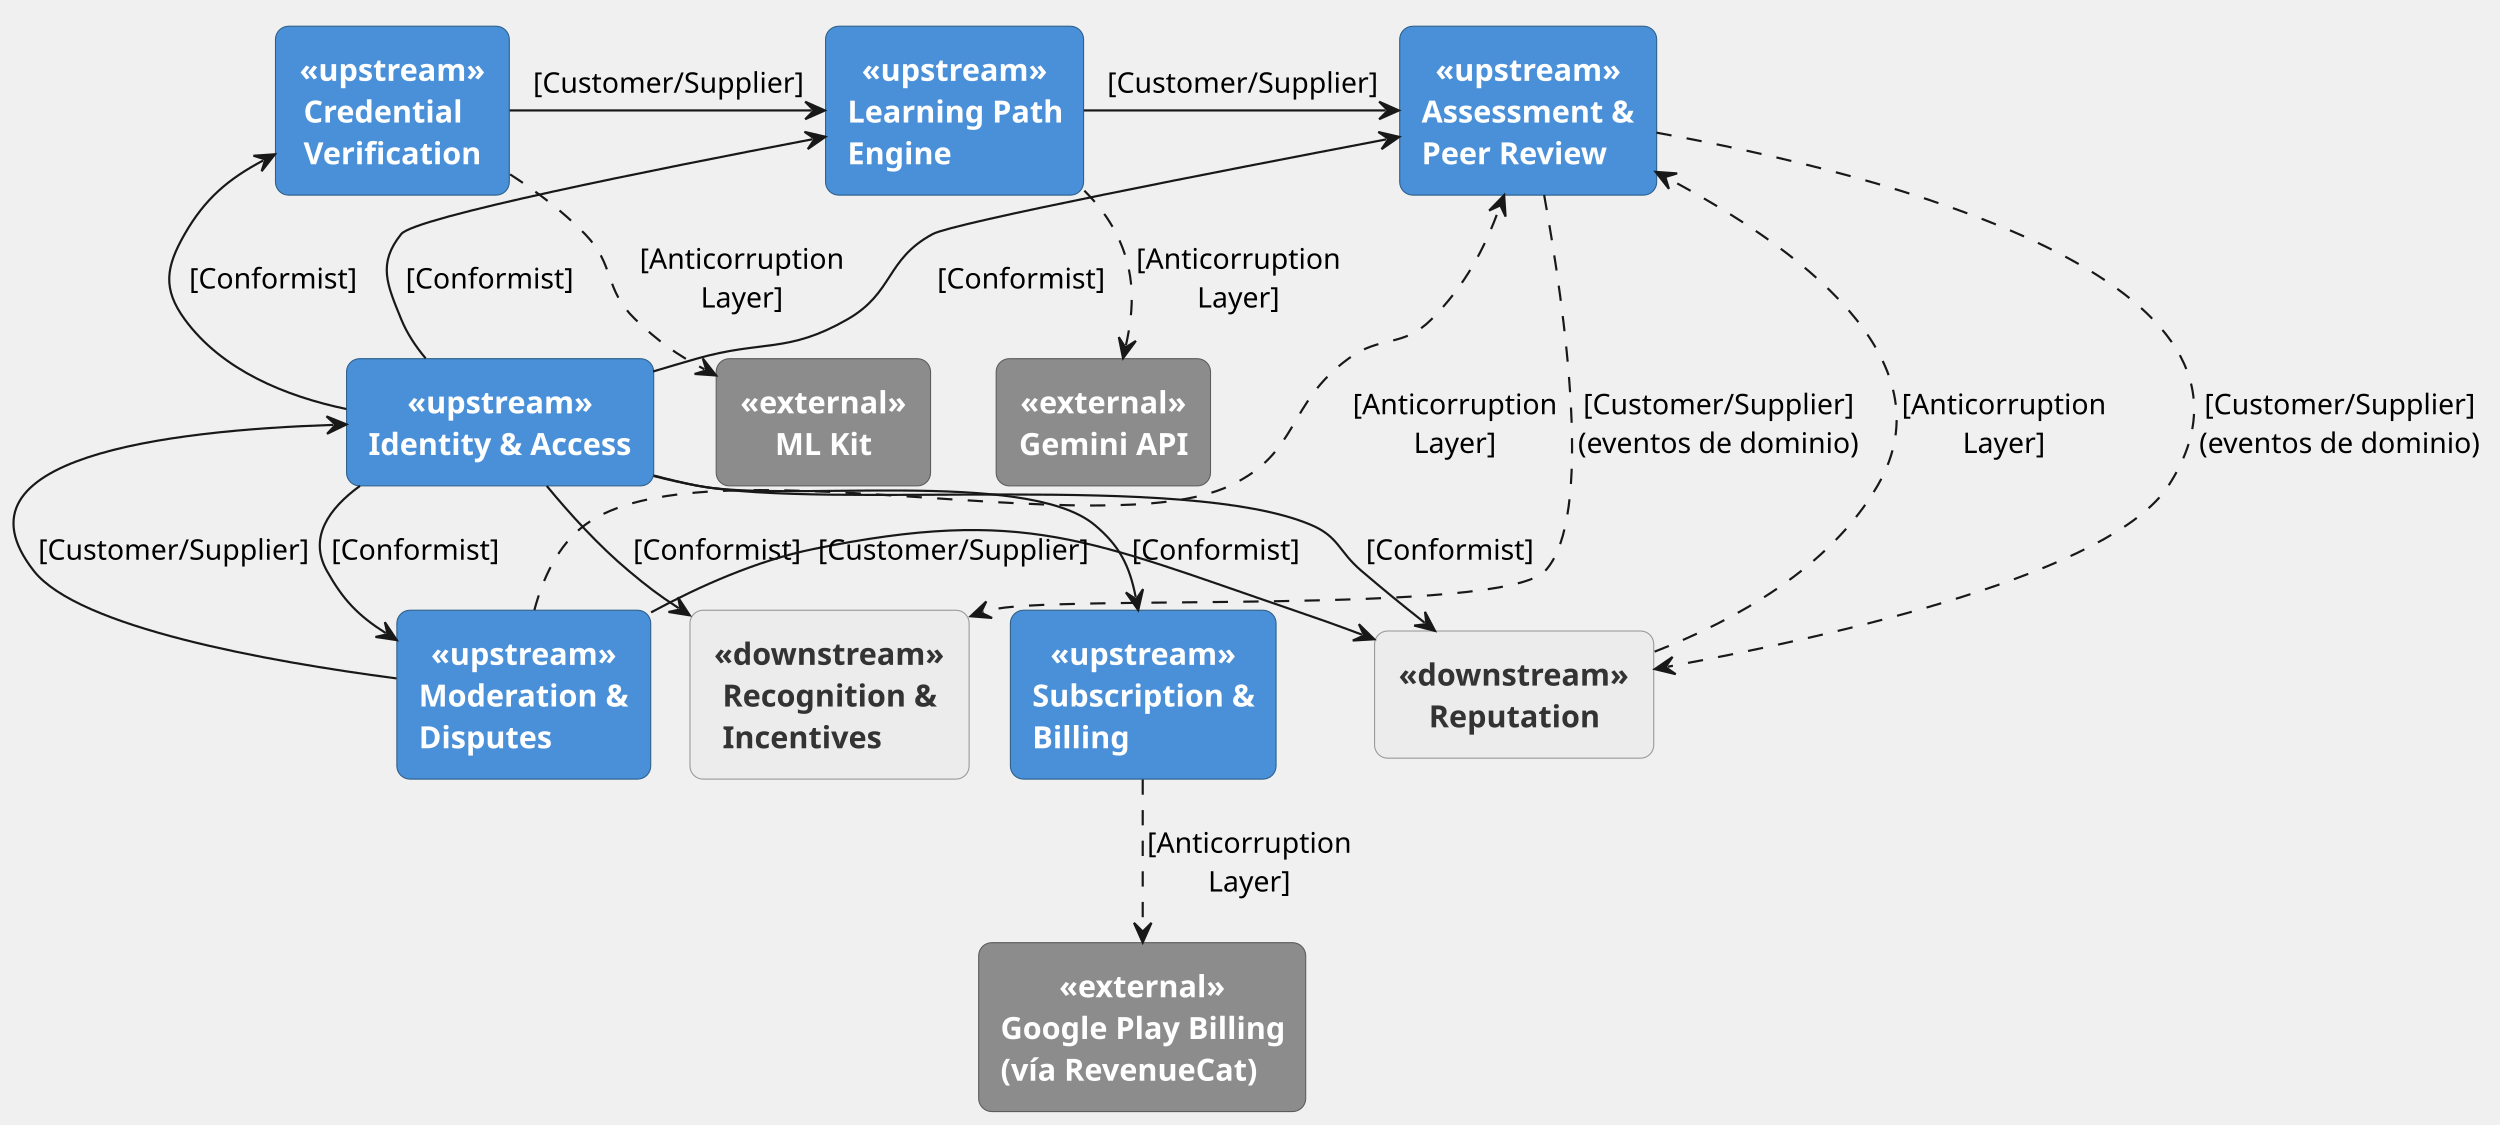
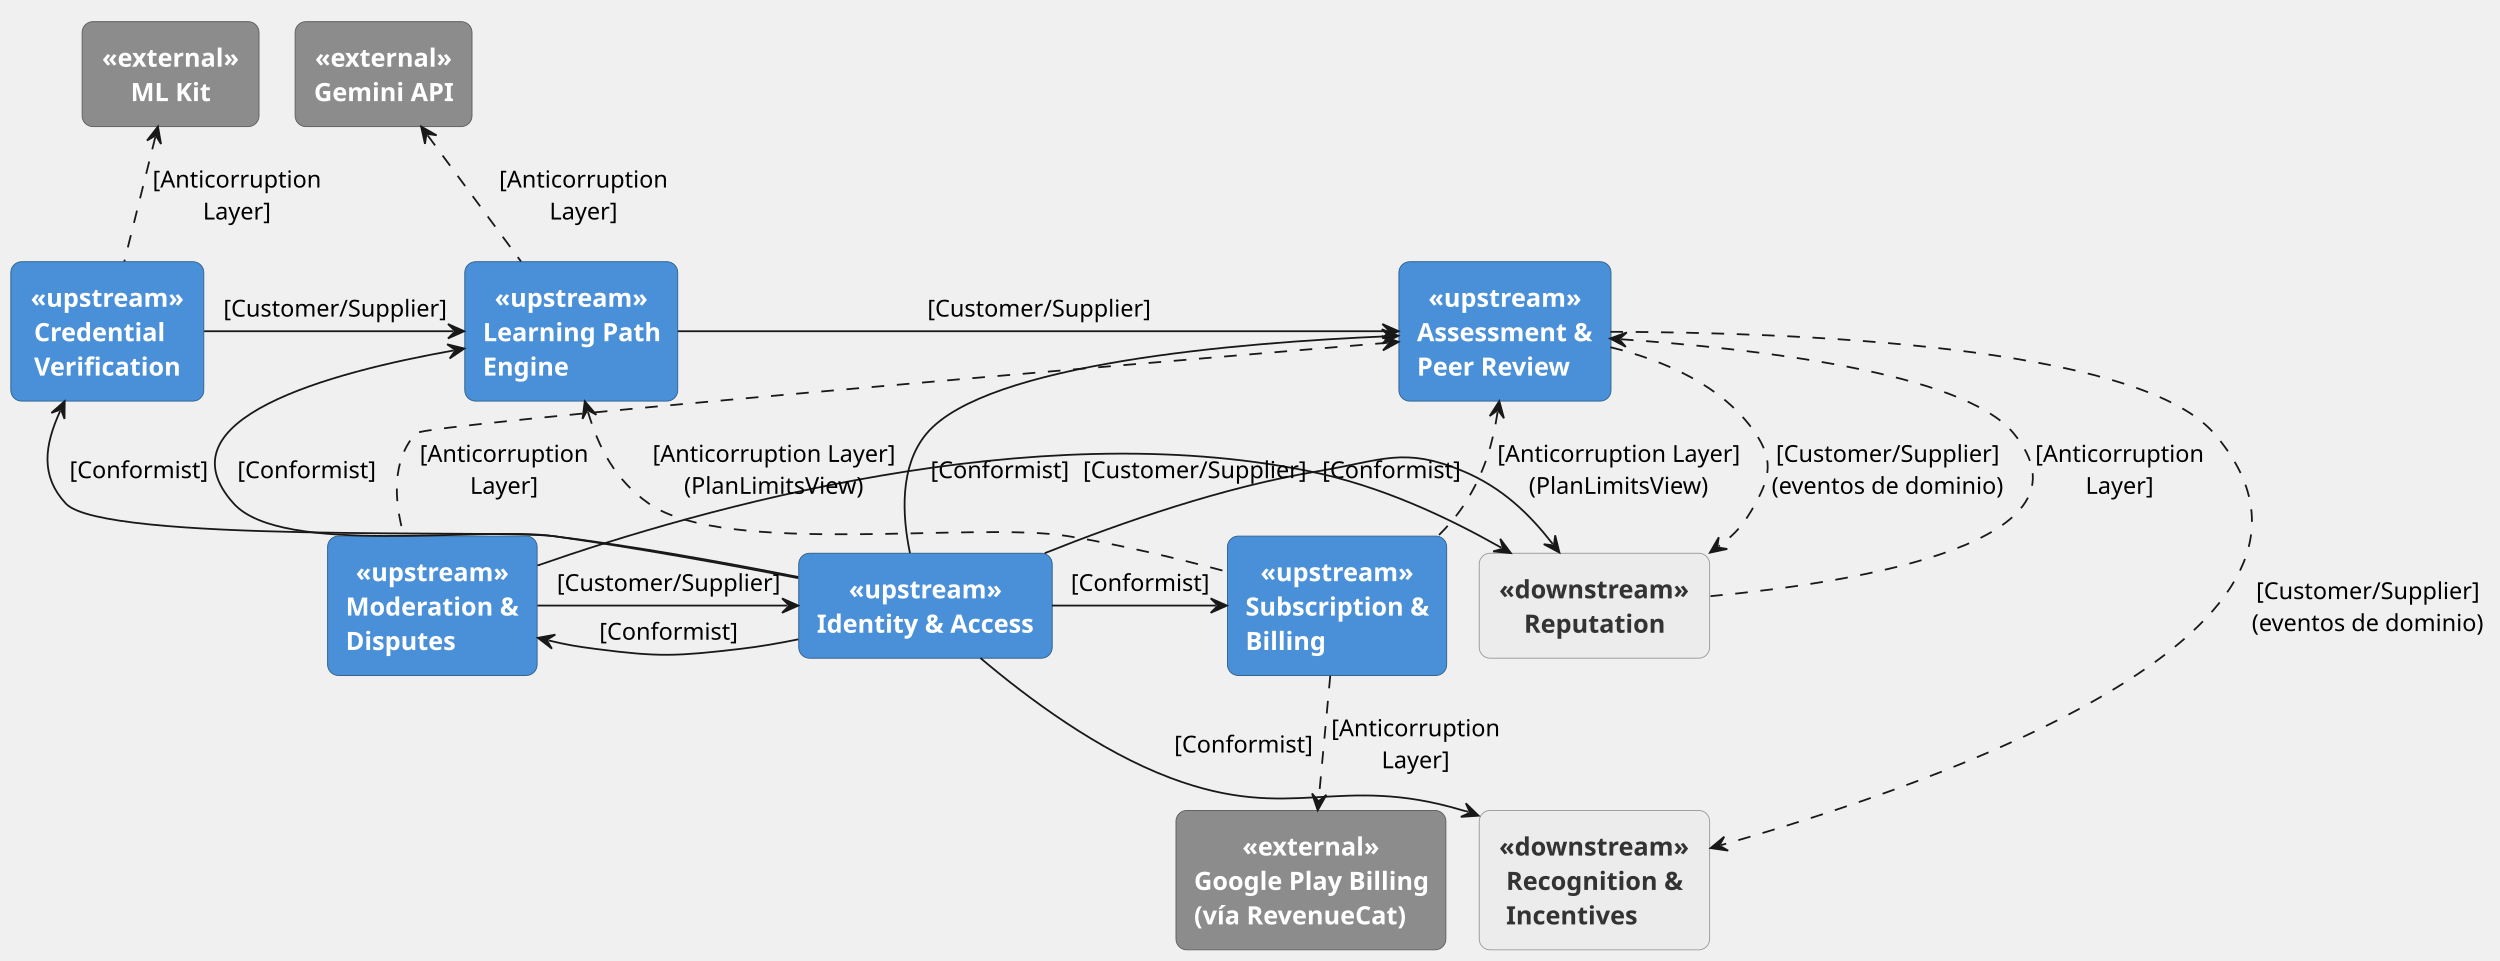
- <svg xmlns="http://www.w3.org/2000/svg" contentStyleType="text/css" data-diagram-type="DESCRIPTION" height="514px" preserveAspectRatio="none" style="width:1143px;height:514px;" version="1.1" viewBox="0 0 1143 514" width="1143px" zoomAndPan="magnify">
+ <svg xmlns="http://www.w3.org/2000/svg" contentStyleType="text/css" data-diagram-type="DESCRIPTION" height="532px" preserveAspectRatio="none" style="width:1385px;height:532px;" version="1.1" viewBox="0 0 1385 532" width="1385px" zoomAndPan="magnify">
  <defs />
  <g>
-     <g class="entity" data-entity="CV" data-source-line="29" data-uid="ent0002" id="entity_CV">
-       <rect fill="#4A90D9" height="77.204" rx="6" ry="6" style="stroke:#2C5F8A;stroke-width:0.5;" width="106.896" x="125.952" y="12" />
-       <text fill="#FFFFFF" font-family="sans-serif" font-size="14" font-weight="bold" lengthAdjust="spacing" textLength="84.896" x="136.952" y="36.966">«upstream»</text>
-       <text fill="#FFFFFF" font-family="sans-serif" font-size="14" font-weight="bold" lengthAdjust="spacing" textLength="72.73" x="138.786" y="56.034">Credential</text>
-       <text fill="#FFFFFF" font-family="sans-serif" font-size="14" font-weight="bold" lengthAdjust="spacing" textLength="81.228" x="138.786" y="75.102">Verification</text>
+     <g class="entity" data-entity="MLK" data-source-line="32" data-uid="ent0002" id="entity_MLK">
+       <rect fill="#8C8C8C" height="58.136" rx="6" ry="6" style="stroke:#5C5C5C;stroke-width:0.5;" width="97.992" x="45.5" y="12" />
+       <text fill="#FFFFFF" font-family="sans-serif" font-size="14" font-weight="bold" lengthAdjust="spacing" textLength="75.992" x="56.5" y="36.966">«external»</text>
+       <text fill="#FFFFFF" font-family="sans-serif" font-size="14" font-weight="bold" lengthAdjust="spacing" textLength="44.226" x="72.383" y="56.034">ML Kit</text>
    </g>
-     <g class="entity" data-entity="LPE" data-source-line="30" data-uid="ent0003" id="entity_LPE">
-       <rect fill="#4A90D9" height="77.204" rx="6" ry="6" style="stroke:#2C5F8A;stroke-width:0.5;" width="117.958" x="377.452" y="12" />
-       <text fill="#FFFFFF" font-family="sans-serif" font-size="14" font-weight="bold" lengthAdjust="spacing" textLength="84.896" x="393.983" y="36.966">«upstream»</text>
-       <text fill="#FFFFFF" font-family="sans-serif" font-size="14" font-weight="bold" lengthAdjust="spacing" textLength="97.958" x="387.452" y="56.034">Learning Path</text>
-       <text fill="#FFFFFF" font-family="sans-serif" font-size="14" font-weight="bold" lengthAdjust="spacing" textLength="47.432" x="387.452" y="75.102">Engine</text>
+     <g class="entity" data-entity="GEM" data-source-line="33" data-uid="ent0003" id="entity_GEM">
+       <rect fill="#8C8C8C" height="58.136" rx="6" ry="6" style="stroke:#5C5C5C;stroke-width:0.5;" width="97.992" x="163.5" y="12" />
+       <text fill="#FFFFFF" font-family="sans-serif" font-size="14" font-weight="bold" lengthAdjust="spacing" textLength="75.992" x="174.5" y="36.966">«external»</text>
+       <text fill="#FFFFFF" font-family="sans-serif" font-size="14" font-weight="bold" lengthAdjust="spacing" textLength="77.084" x="173.954" y="56.034">Gemini API</text>
    </g>
-     <g class="entity" data-entity="APR" data-source-line="31" data-uid="ent0004" id="entity_APR">
-       <rect fill="#4A90D9" height="77.204" rx="6" ry="6" style="stroke:#2C5F8A;stroke-width:0.5;" width="117.482" x="639.952" y="12" />
-       <text fill="#FFFFFF" font-family="sans-serif" font-size="14" font-weight="bold" lengthAdjust="spacing" textLength="84.896" x="656.245" y="36.966">«upstream»</text>
-       <text fill="#FFFFFF" font-family="sans-serif" font-size="14" font-weight="bold" lengthAdjust="spacing" textLength="97.482" x="649.952" y="56.034">Assessment &amp;</text>
-       <text fill="#FFFFFF" font-family="sans-serif" font-size="14" font-weight="bold" lengthAdjust="spacing" textLength="85.372" x="649.952" y="75.102">Peer Review</text>
+     <g class="entity" data-entity="CV" data-source-line="36" data-uid="ent0004" id="entity_CV">
+       <rect fill="#4A90D9" height="77.204" rx="6" ry="6" style="stroke:#2C5F8A;stroke-width:0.5;" width="106.896" x="6" y="145" />
+       <text fill="#FFFFFF" font-family="sans-serif" font-size="14" font-weight="bold" lengthAdjust="spacing" textLength="84.896" x="17" y="169.966">«upstream»</text>
+       <text fill="#FFFFFF" font-family="sans-serif" font-size="14" font-weight="bold" lengthAdjust="spacing" textLength="72.73" x="18.834" y="189.034">Credential</text>
+       <text fill="#FFFFFF" font-family="sans-serif" font-size="14" font-weight="bold" lengthAdjust="spacing" textLength="81.228" x="18.834" y="208.102">Verification</text>
    </g>
-     <g class="entity" data-entity="MLK" data-source-line="32" data-uid="ent0005" id="entity_MLK">
-       <rect fill="#8C8C8C" height="58.136" rx="6" ry="6" style="stroke:#5C5C5C;stroke-width:0.5;" width="97.992" x="327.452" y="164" />
-       <text fill="#FFFFFF" font-family="sans-serif" font-size="14" font-weight="bold" lengthAdjust="spacing" textLength="75.992" x="338.452" y="188.966">«external»</text>
-       <text fill="#FFFFFF" font-family="sans-serif" font-size="14" font-weight="bold" lengthAdjust="spacing" textLength="44.226" x="354.335" y="208.034">ML Kit</text>
+     <g class="entity" data-entity="LPE" data-source-line="37" data-uid="ent0005" id="entity_LPE">
+       <rect fill="#4A90D9" height="77.204" rx="6" ry="6" style="stroke:#2C5F8A;stroke-width:0.5;" width="117.958" x="257.5" y="145" />
+       <text fill="#FFFFFF" font-family="sans-serif" font-size="14" font-weight="bold" lengthAdjust="spacing" textLength="84.896" x="274.031" y="169.966">«upstream»</text>
+       <text fill="#FFFFFF" font-family="sans-serif" font-size="14" font-weight="bold" lengthAdjust="spacing" textLength="97.958" x="267.5" y="189.034">Learning Path</text>
+       <text fill="#FFFFFF" font-family="sans-serif" font-size="14" font-weight="bold" lengthAdjust="spacing" textLength="47.432" x="267.5" y="208.102">Engine</text>
    </g>
-     <g class="entity" data-entity="GEM" data-source-line="33" data-uid="ent0006" id="entity_GEM">
-       <rect fill="#8C8C8C" height="58.136" rx="6" ry="6" style="stroke:#5C5C5C;stroke-width:0.5;" width="97.992" x="455.452" y="164" />
-       <text fill="#FFFFFF" font-family="sans-serif" font-size="14" font-weight="bold" lengthAdjust="spacing" textLength="75.992" x="466.452" y="188.966">«external»</text>
-       <text fill="#FFFFFF" font-family="sans-serif" font-size="14" font-weight="bold" lengthAdjust="spacing" textLength="77.084" x="465.906" y="208.034">Gemini API</text>
+     <g class="entity" data-entity="APR" data-source-line="38" data-uid="ent0006" id="entity_APR">
+       <rect fill="#4A90D9" height="77.204" rx="6" ry="6" style="stroke:#2C5F8A;stroke-width:0.5;" width="117.482" x="775" y="145" />
+       <text fill="#FFFFFF" font-family="sans-serif" font-size="14" font-weight="bold" lengthAdjust="spacing" textLength="84.896" x="791.293" y="169.966">«upstream»</text>
+       <text fill="#FFFFFF" font-family="sans-serif" font-size="14" font-weight="bold" lengthAdjust="spacing" textLength="97.482" x="785" y="189.034">Assessment &amp;</text>
+       <text fill="#FFFFFF" font-family="sans-serif" font-size="14" font-weight="bold" lengthAdjust="spacing" textLength="85.372" x="785" y="208.102">Peer Review</text>
    </g>
-     <g class="entity" data-entity="IAM" data-source-line="36" data-uid="ent0007" id="entity_IAM">
-       <rect fill="#4A90D9" height="58.136" rx="6" ry="6" style="stroke:#2C5F8A;stroke-width:0.5;" width="140.413" x="158.452" y="164" />
-       <text fill="#FFFFFF" font-family="sans-serif" font-size="14" font-weight="bold" lengthAdjust="spacing" textLength="84.896" x="186.211" y="188.966">«upstream»</text>
-       <text fill="#FFFFFF" font-family="sans-serif" font-size="14" font-weight="bold" lengthAdjust="spacing" textLength="120.413" x="168.452" y="208.034">Identity &amp; Access</text>
+     <g class="entity" data-entity="REP" data-source-line="39" data-uid="ent0007" id="entity_REP">
+       <rect fill="#ECECEC" height="58.136" rx="6" ry="6" style="stroke:#999999;stroke-width:0.5;" width="127.63" x="819.5" y="306.5" />
+       <text fill="#333333" font-family="sans-serif" font-size="14" font-weight="bold" lengthAdjust="spacing" textLength="105.63" x="830.5" y="331.466">«downstream»</text>
+       <text fill="#333333" font-family="sans-serif" font-size="14" font-weight="bold" lengthAdjust="spacing" textLength="78.064" x="844.283" y="350.534">Reputation</text>
    </g>
-     <g class="entity" data-entity="REP" data-source-line="37" data-uid="ent0008" id="entity_REP">
-       <rect fill="#ECECEC" height="58.136" rx="6" ry="6" style="stroke:#999999;stroke-width:0.5;" width="127.63" x="628.452" y="288.5" />
-       <text fill="#333333" font-family="sans-serif" font-size="14" font-weight="bold" lengthAdjust="spacing" textLength="105.63" x="639.452" y="313.466">«downstream»</text>
-       <text fill="#333333" font-family="sans-serif" font-size="14" font-weight="bold" lengthAdjust="spacing" textLength="78.064" x="653.235" y="332.534">Reputation</text>
+     <g class="entity" data-entity="MOD" data-source-line="42" data-uid="ent0008" id="entity_MOD">
+       <rect fill="#4A90D9" height="77.204" rx="6" ry="6" style="stroke:#2C5F8A;stroke-width:0.5;" width="116.054" x="181.5" y="297" />
+       <text fill="#FFFFFF" font-family="sans-serif" font-size="14" font-weight="bold" lengthAdjust="spacing" textLength="84.896" x="197.079" y="321.966">«upstream»</text>
+       <text fill="#FFFFFF" font-family="sans-serif" font-size="14" font-weight="bold" lengthAdjust="spacing" textLength="96.054" x="191.5" y="341.034">Moderation &amp;</text>
+       <text fill="#FFFFFF" font-family="sans-serif" font-size="14" font-weight="bold" lengthAdjust="spacing" textLength="60.872" x="191.5" y="360.102">Disputes</text>
    </g>
-     <g class="entity" data-entity="MOD" data-source-line="40" data-uid="ent0009" id="entity_MOD">
-       <rect fill="#4A90D9" height="77.204" rx="6" ry="6" style="stroke:#2C5F8A;stroke-width:0.5;" width="116.054" x="181.452" y="279" />
-       <text fill="#FFFFFF" font-family="sans-serif" font-size="14" font-weight="bold" lengthAdjust="spacing" textLength="84.896" x="197.031" y="303.966">«upstream»</text>
-       <text fill="#FFFFFF" font-family="sans-serif" font-size="14" font-weight="bold" lengthAdjust="spacing" textLength="96.054" x="191.452" y="323.034">Moderation &amp;</text>
-       <text fill="#FFFFFF" font-family="sans-serif" font-size="14" font-weight="bold" lengthAdjust="spacing" textLength="60.872" x="191.452" y="342.102">Disputes</text>
+     <g class="entity" data-entity="IAM" data-source-line="43" data-uid="ent0009" id="entity_IAM">
+       <rect fill="#4A90D9" height="58.136" rx="6" ry="6" style="stroke:#2C5F8A;stroke-width:0.5;" width="140.413" x="442.5" y="306.5" />
+       <text fill="#FFFFFF" font-family="sans-serif" font-size="14" font-weight="bold" lengthAdjust="spacing" textLength="84.896" x="470.259" y="331.466">«upstream»</text>
+       <text fill="#FFFFFF" font-family="sans-serif" font-size="14" font-weight="bold" lengthAdjust="spacing" textLength="120.413" x="452.5" y="350.534">Identity &amp; Access</text>
    </g>
-     <g class="entity" data-entity="REC" data-source-line="41" data-uid="ent0010" id="entity_REC">
-       <rect fill="#ECECEC" height="77.204" rx="6" ry="6" style="stroke:#999999;stroke-width:0.5;" width="127.63" x="315.452" y="279" />
-       <text fill="#333333" font-family="sans-serif" font-size="14" font-weight="bold" lengthAdjust="spacing" textLength="105.63" x="326.452" y="303.966">«downstream»</text>
-       <text fill="#333333" font-family="sans-serif" font-size="14" font-weight="bold" lengthAdjust="spacing" textLength="97.902" x="330.316" y="323.034">Recognition &amp;</text>
-       <text fill="#333333" font-family="sans-serif" font-size="14" font-weight="bold" lengthAdjust="spacing" textLength="72.87" x="330.316" y="342.102">Incentives</text>
+     <g class="entity" data-entity="SUB" data-source-line="44" data-uid="ent0010" id="entity_SUB">
+       <rect fill="#4A90D9" height="77.204" rx="6" ry="6" style="stroke:#2C5F8A;stroke-width:0.5;" width="121.458" x="680" y="297" />
+       <text fill="#FFFFFF" font-family="sans-serif" font-size="14" font-weight="bold" lengthAdjust="spacing" textLength="84.896" x="698.281" y="321.966">«upstream»</text>
+       <text fill="#FFFFFF" font-family="sans-serif" font-size="14" font-weight="bold" lengthAdjust="spacing" textLength="101.458" x="690" y="341.034">Subscription &amp;</text>
+       <text fill="#FFFFFF" font-family="sans-serif" font-size="14" font-weight="bold" lengthAdjust="spacing" textLength="43.974" x="690" y="360.102">Billing</text>
    </g>
-     <g class="entity" data-entity="SUB" data-source-line="42" data-uid="ent0011" id="entity_SUB">
-       <rect fill="#4A90D9" height="77.204" rx="6" ry="6" style="stroke:#2C5F8A;stroke-width:0.5;" width="121.458" x="461.952" y="279" />
-       <text fill="#FFFFFF" font-family="sans-serif" font-size="14" font-weight="bold" lengthAdjust="spacing" textLength="84.896" x="480.233" y="303.966">«upstream»</text>
-       <text fill="#FFFFFF" font-family="sans-serif" font-size="14" font-weight="bold" lengthAdjust="spacing" textLength="101.458" x="471.952" y="323.034">Subscription &amp;</text>
-       <text fill="#FFFFFF" font-family="sans-serif" font-size="14" font-weight="bold" lengthAdjust="spacing" textLength="43.974" x="471.952" y="342.102">Billing</text>
+     <g class="entity" data-entity="REC" data-source-line="45" data-uid="ent0011" id="entity_REC">
+       <rect fill="#ECECEC" height="77.204" rx="6" ry="6" style="stroke:#999999;stroke-width:0.5;" width="127.63" x="819.5" y="449" />
+       <text fill="#333333" font-family="sans-serif" font-size="14" font-weight="bold" lengthAdjust="spacing" textLength="105.63" x="830.5" y="473.966">«downstream»</text>
+       <text fill="#333333" font-family="sans-serif" font-size="14" font-weight="bold" lengthAdjust="spacing" textLength="97.902" x="834.364" y="493.034">Recognition &amp;</text>
+       <text fill="#333333" font-family="sans-serif" font-size="14" font-weight="bold" lengthAdjust="spacing" textLength="72.87" x="834.364" y="512.102">Incentives</text>
    </g>
-     <g class="entity" data-entity="GPB" data-source-line="43" data-uid="ent0012" id="entity_GPB">
-       <rect fill="#8C8C8C" height="77.204" rx="6" ry="6" style="stroke:#5C5C5C;stroke-width:0.5;" width="149.513" x="447.452" y="431" />
-       <text fill="#FFFFFF" font-family="sans-serif" font-size="14" font-weight="bold" lengthAdjust="spacing" textLength="75.992" x="484.213" y="455.966">«external»</text>
-       <text fill="#FFFFFF" font-family="sans-serif" font-size="14" font-weight="bold" lengthAdjust="spacing" textLength="129.513" x="457.452" y="475.034">Google Play Billing</text>
-       <text fill="#FFFFFF" font-family="sans-serif" font-size="14" font-weight="bold" lengthAdjust="spacing" textLength="117.6" x="457.452" y="494.102">(vía RevenueCat)</text>
+     <g class="entity" data-entity="GPB" data-source-line="46" data-uid="ent0012" id="entity_GPB">
+       <rect fill="#8C8C8C" height="77.204" rx="6" ry="6" style="stroke:#5C5C5C;stroke-width:0.5;" width="149.513" x="651.5" y="449" />
+       <text fill="#FFFFFF" font-family="sans-serif" font-size="14" font-weight="bold" lengthAdjust="spacing" textLength="75.992" x="688.261" y="473.966">«external»</text>
+       <text fill="#FFFFFF" font-family="sans-serif" font-size="14" font-weight="bold" lengthAdjust="spacing" textLength="129.513" x="661.5" y="493.034">Google Play Billing</text>
+       <text fill="#FFFFFF" font-family="sans-serif" font-size="14" font-weight="bold" lengthAdjust="spacing" textLength="117.6" x="661.5" y="512.102">(vía RevenueCat)</text>
    </g>
-     <g class="link" data-entity-1="CV" data-entity-2="LPE" data-uid="lnk24" id="link_CV_LPE">
-       <polygon fill="#181818" points="377.124,50.5,368.124,46.5,372.124,50.5,368.124,54.5,377.124,50.5" style="stroke:#181818;stroke-width:1;" />
-       <path d="M233.014,50.5 C275.087,50.5 327.635,50.5 371.124,50.5" fill="none" style="stroke:#181818;stroke-width:1;" />
-       <text fill="#000000" font-family="sans-serif" font-size="13" lengthAdjust="spacing" textLength="123.851" x="243.702" y="42.397">[Customer/Supplier]</text>
+     <g class="link" data-entity-1="CV" data-entity-2="LPE" data-uid="lnk18" id="link_CV_LPE">
+       <polygon fill="#181818" points="257.172,183.5,248.172,179.5,252.172,183.5,248.172,187.5,257.172,183.5" style="stroke:#181818;stroke-width:1;" />
+       <path d="M113.063,183.5 C155.136,183.5 207.683,183.5 251.172,183.5" fill="none" style="stroke:#181818;stroke-width:1;" />
+       <text fill="#000000" font-family="sans-serif" font-size="13" lengthAdjust="spacing" textLength="123.851" x="123.75" y="175.397">[Customer/Supplier]</text>
    </g>
-     <g class="link" data-entity-1="LPE" data-entity-2="APR" data-uid="lnk25" id="link_LPE_APR">
-       <polygon fill="#181818" points="639.542,50.5,630.542,46.5,634.542,50.5,630.542,54.5,639.542,50.5" style="stroke:#181818;stroke-width:1;" />
-       <path d="M495.576,50.5 C538.59,50.5 590.578,50.5 633.542,50.5" fill="none" style="stroke:#181818;stroke-width:1;" />
-       <text fill="#000000" font-family="sans-serif" font-size="13" lengthAdjust="spacing" textLength="123.851" x="506.202" y="42.397">[Customer/Supplier]</text>
+     <g class="link" data-entity-1="LPE" data-entity-2="APR" data-uid="lnk19" id="link_LPE_APR">
+       <polygon fill="#181818" points="774.818,183.5,765.818,179.5,769.818,183.5,765.818,187.5,774.818,183.5" style="stroke:#181818;stroke-width:1;" />
+       <path d="M375.555,183.5 C475.174,183.5 669.451,183.5 768.818,183.5" fill="none" style="stroke:#181818;stroke-width:1;" />
+       <text fill="#000000" font-family="sans-serif" font-size="13" lengthAdjust="spacing" textLength="123.851" x="513.75" y="175.397">[Customer/Supplier]</text>
    </g>
-     <g class="link" data-entity-1="CV" data-entity-2="MLK" data-uid="lnk26" id="link_CV_MLK">
-       <polygon fill="#181818" points="327.398,171.659,321.321,163.908,322.981,169.316,317.572,170.976,327.398,171.659" style="stroke:#181818;stroke-width:1;" />
-       <path d="M233.23,79.722 C245.329,87.556 257.513,96.761 267.452,107 C281.467,121.44 275.929,132.07 290.452,146 C301.083,156.197 309.12,161.965 322.097,168.848" fill="none" style="stroke:#181818;stroke-width:1;stroke-dasharray:7,7;" />
-       <text fill="#000000" font-family="sans-serif" font-size="13" lengthAdjust="spacing" textLength="93.483" x="292.452" y="122.897">[Anticorruption</text>
-       <text fill="#000000" font-family="sans-serif" font-size="13" lengthAdjust="spacing" textLength="37.713" x="320.337" y="140.603">Layer]</text>
+     <g class="link" data-entity-1="MLK" data-entity-2="CV" data-uid="lnk21" id="link_MLK_CV">
+       <polygon fill="#181818" points="87.501,70.095,81.445,77.861,86.293,74.946,89.207,79.795,87.501,70.095" style="stroke:#181818;stroke-width:1;" />
+       <path d="M86.051,75.917 C80.705,97.378 74.734,121.348 68.874,144.869" fill="none" style="stroke:#181818;stroke-width:1;stroke-dasharray:7,7;" />
+       <text fill="#000000" font-family="sans-serif" font-size="13" lengthAdjust="spacing" textLength="93.483" x="84.5" y="103.897">[Anticorruption</text>
+       <text fill="#000000" font-family="sans-serif" font-size="13" lengthAdjust="spacing" textLength="37.713" x="112.385" y="121.603">Layer]</text>
    </g>
-     <g class="link" data-entity-1="LPE" data-entity-2="GEM" data-uid="lnk27" id="link_LPE_GEM">
-       <polygon fill="#181818" points="513.458,163.785,519.325,155.874,514.548,158.905,511.517,154.129,513.458,163.785" style="stroke:#181818;stroke-width:1;" />
-       <path d="M495.765,87.177 C501.649,93.065 506.789,99.674 510.452,107 C519.185,124.466 518.625,140.664 514.767,157.93" fill="none" style="stroke:#181818;stroke-width:1;stroke-dasharray:7,7;" />
-       <text fill="#000000" font-family="sans-serif" font-size="13" lengthAdjust="spacing" textLength="93.483" x="519.452" y="122.897">[Anticorruption</text>
-       <text fill="#000000" font-family="sans-serif" font-size="13" lengthAdjust="spacing" textLength="37.713" x="547.337" y="140.603">Layer]</text>
+     <g class="link" data-entity-1="GEM" data-entity-2="LPE" data-uid="lnk23" id="link_GEM_LPE">
+       <polygon fill="#181818" points="233.296,70.095,235.435,79.708,236.271,74.113,241.866,74.949,233.296,70.095" style="stroke:#181818;stroke-width:1;" />
+       <path d="M236.866,74.917 C252.752,96.379 271.234,121.348 288.645,144.869" fill="none" style="stroke:#181818;stroke-width:1;stroke-dasharray:7,7;" />
+       <text fill="#000000" font-family="sans-serif" font-size="13" lengthAdjust="spacing" textLength="93.483" x="276.5" y="103.897">[Anticorruption</text>
+       <text fill="#000000" font-family="sans-serif" font-size="13" lengthAdjust="spacing" textLength="37.713" x="304.385" y="121.603">Layer]</text>
    </g>
-     <g class="link" data-entity-1="CV" data-entity-2="IAM" data-uid="lnk29" id="link_CV_IAM">
-       <polygon fill="#181818" points="125.707,70.537,115.88,71.203,121.285,72.872,119.616,78.277,125.707,70.537" style="stroke:#181818;stroke-width:1;" />
-       <path d="M120.401,73.339 C104.242,81.872 93.675,90.93 84.452,107 C75.824,122.033 74.229,132.002 84.452,146 C101.556,169.419 130.723,181.192 158.354,187.008" fill="none" style="stroke:#181818;stroke-width:1;" />
-       <text fill="#000000" font-family="sans-serif" font-size="13" lengthAdjust="spacing" textLength="76.804" x="86.452" y="131.897">[Conformist]</text>
+     <g class="link" data-entity-1="CV" data-entity-2="IAM" data-uid="lnk25" id="link_CV_IAM">
+       <polygon fill="#181818" points="35.837,222.236,28.458,228.759,33.759,226.784,35.734,232.085,35.837,222.236" style="stroke:#181818;stroke-width:1;" />
+       <path d="M33.343,227.693 C24.572,246.883 22.311,263.834 36.5,279 C57.041,300.956 276.662,293.302 306.5,297 C351.955,302.634 402.569,311.806 442.251,319.669" fill="none" style="stroke:#181818;stroke-width:1;" />
+       <text fill="#000000" font-family="sans-serif" font-size="13" lengthAdjust="spacing" textLength="76.804" x="38.5" y="264.897">[Conformist]</text>
    </g>
-     <g class="link" data-entity-1="LPE" data-entity-2="IAM" data-uid="lnk31" id="link_LPE_IAM">
-       <polygon fill="#181818" points="377.408,62.529,367.818,60.286,372.497,63.466,369.316,68.144,377.408,62.529" style="stroke:#181818;stroke-width:1;" />
-       <path d="M371.514,63.653 C298.695,77.536 189.591,99.368 183.452,107 C172.587,120.506 176.907,129.95 183.452,146 C186.067,152.414 190.055,158.419 194.598,163.838" fill="none" style="stroke:#181818;stroke-width:1;" />
-       <text fill="#000000" font-family="sans-serif" font-size="13" lengthAdjust="spacing" textLength="76.804" x="185.452" y="131.897">[Conformist]</text>
+     <g class="link" data-entity-1="LPE" data-entity-2="IAM" data-uid="lnk27" id="link_LPE_IAM">
+       <polygon fill="#181818" points="257.272,193.081,247.709,190.726,252.35,193.96,249.116,198.601,257.272,193.081" style="stroke:#181818;stroke-width:1;" />
+       <path d="M251.366,194.136 C181.927,206.543 87.252,232.238 129.5,279 C156.004,308.337 267.354,291.455 306.5,297 C351.85,303.424 402.462,312.608 442.17,320.28" fill="none" style="stroke:#181818;stroke-width:1;" />
+       <text fill="#000000" font-family="sans-serif" font-size="13" lengthAdjust="spacing" textLength="76.804" x="131.5" y="264.897">[Conformist]</text>
    </g>
-     <g class="link" data-entity-1="APR" data-entity-2="IAM" data-uid="lnk33" id="link_APR_IAM">
-       <polygon fill="#181818" points="639.74,62.589,630.151,60.344,634.829,63.525,631.648,68.203,639.74,62.589" style="stroke:#181818;stroke-width:1;" />
-       <path d="M633.846,63.712 C556.739,78.406 435.857,101.943 426.452,107 C404.862,118.609 408.721,133.814 387.452,146 C359.952,161.756 348.924,155.29 318.452,164 C312.001,165.844 305.308,167.815 298.616,169.826" fill="none" style="stroke:#181818;stroke-width:1;" />
-       <text fill="#000000" font-family="sans-serif" font-size="13" lengthAdjust="spacing" textLength="76.804" x="428.452" y="131.897">[Conformist]</text>
+     <g class="link" data-entity-1="APR" data-entity-2="IAM" data-uid="lnk29" id="link_APR_IAM">
+       <polygon fill="#181818" points="774.675,186.035,765.513,182.422,769.68,186.248,765.854,190.415,774.675,186.035" style="stroke:#181818;stroke-width:1;" />
+       <path d="M768.681,186.291 C685.633,189.833 546.424,201.292 513.5,240 C498.192,257.997 499.789,285.648 504.117,306.397" fill="none" style="stroke:#181818;stroke-width:1;" />
+       <text fill="#000000" font-family="sans-serif" font-size="13" lengthAdjust="spacing" textLength="76.804" x="515.5" y="264.897">[Conformist]</text>
    </g>
-     <g class="link" data-entity-1="IAM" data-entity-2="REP" data-uid="lnk34" id="link_IAM_REP">
-       <polygon fill="#181818" points="656.092,288.453,651.512,279.734,652.17,285.353,646.551,286.011,656.092,288.453" style="stroke:#181818;stroke-width:1;" />
-       <path d="M298.8,217.622 C305.393,219.309 312.015,220.81 318.452,222 C379.982,233.374 541.867,215.519 599.452,240 C612.191,245.416 611.911,252.028 622.452,261 C633.199,270.148 640.443,276.084 651.385,284.733" fill="none" style="stroke:#181818;stroke-width:1;" />
-       <text fill="#000000" font-family="sans-serif" font-size="13" lengthAdjust="spacing" textLength="76.804" x="624.452" y="255.897">[Conformist]</text>
+     <g class="link" data-entity-1="IAM" data-entity-2="REP" data-uid="lnk30" id="link_IAM_REP">
+       <polygon fill="#181818" points="863.925,306.132,861.556,296.572,860.855,302.186,855.242,301.485,863.925,306.132" style="stroke:#181818;stroke-width:1;" />
+       <path d="M578.774,306.47 C621.233,289.487 678.024,269.719 730.5,261 C765.575,255.172 777.721,247.227 810.5,261 C832.37,270.189 847.288,284.747 860.241,301.396" fill="none" style="stroke:#181818;stroke-width:1;" />
+       <text fill="#000000" font-family="sans-serif" font-size="13" lengthAdjust="spacing" textLength="76.804" x="732.5" y="264.897">[Conformist]</text>
    </g>
-     <g class="link" data-entity-1="IAM" data-entity-2="REC" data-uid="lnk35" id="link_IAM_REC">
-       <polygon fill="#181818" points="315.35,281.333,309.984,273.075,311.158,278.608,305.625,279.782,315.35,281.333" style="stroke:#181818;stroke-width:1;" />
-       <path d="M249.98,222.188 C260.476,234.894 273.771,249.575 287.452,261 C296.042,268.174 300.629,271.764 310.32,278.063" fill="none" style="stroke:#181818;stroke-width:1;" />
-       <text fill="#000000" font-family="sans-serif" font-size="13" lengthAdjust="spacing" textLength="76.804" x="289.452" y="255.897">[Conformist]</text>
+     <g class="link" data-entity-1="IAM" data-entity-2="REC" data-uid="lnk31" id="link_IAM_REC">
+       <polygon fill="#181818" points="819.136,451.897,812.069,445.037,814.443,450.172,809.308,452.546,819.136,451.897" style="stroke:#181818;stroke-width:1;" />
+       <path d="M543.157,364.561 C569.165,386.605 608.525,416.001 648.5,431 C716.326,456.449 741.136,428.104 810.5,449 C813.365,449.863 810.62,448.766 813.504,449.827" fill="none" style="stroke:#181818;stroke-width:1;" />
+       <text fill="#000000" font-family="sans-serif" font-size="13" lengthAdjust="spacing" textLength="76.804" x="650.5" y="416.897">[Conformist]</text>
    </g>
-     <g class="link" data-entity-1="MOD" data-entity-2="IAM" data-uid="lnk37" id="link_MOD_IAM">
-       <polygon fill="#181818" points="181.406,292.651,175.951,284.452,177.185,289.972,171.664,291.206,181.406,292.651" style="stroke:#181818;stroke-width:1;" />
-       <path d="M176.34,289.436 C163.593,281.347 156.788,274.144 149.452,261 C141.037,245.925 150.043,232.735 164.587,222.135" fill="none" style="stroke:#181818;stroke-width:1;" />
-       <text fill="#000000" font-family="sans-serif" font-size="13" lengthAdjust="spacing" textLength="76.804" x="151.452" y="255.897">[Conformist]</text>
+     <g class="link" data-entity-1="MOD" data-entity-2="IAM" data-uid="lnk33" id="link_MOD_IAM">
+       <polygon fill="#181818" points="297.963,353.363,305.773,359.364,302.824,354.537,307.651,351.587,297.963,353.363" style="stroke:#181818;stroke-width:1;" />
+       <path d="M303.796,354.772 C314.364,357.323 319.523,358.134 330,359.5 C365.257,364.096 374.679,363.58 410,359.5 C420.53,358.284 431.55,356.387 442.298,354.18" fill="none" style="stroke:#181818;stroke-width:1;" />
+       <text fill="#000000" font-family="sans-serif" font-size="13" lengthAdjust="spacing" textLength="76.804" x="332" y="354.397">[Conformist]</text>
    </g>
-     <g class="link" data-entity-1="IAM" data-entity-2="SUB" data-uid="lnk38" id="link_IAM_SUB">
-       <polygon fill="#181818" points="520.392,278.938,522.606,269.341,519.441,274.029,514.753,270.863,520.392,278.938" style="stroke:#181818;stroke-width:1;" />
-       <path d="M298.846,217.384 C305.429,219.121 312.037,220.699 318.452,222 C358.283,230.078 469.228,213.984 500.452,240 C511.918,249.554 516.484,258.772 519.25,273.048" fill="none" style="stroke:#181818;stroke-width:1;" />
-       <text fill="#000000" font-family="sans-serif" font-size="13" lengthAdjust="spacing" textLength="76.804" x="517.452" y="255.897">[Conformist]</text>
+     <g class="link" data-entity-1="IAM" data-entity-2="SUB" data-uid="lnk34" id="link_IAM_SUB">
+       <polygon fill="#181818" points="679.708,335.5,670.708,331.5,674.708,335.5,670.708,339.5,679.708,335.5" style="stroke:#181818;stroke-width:1;" />
+       <path d="M582.768,335.5 C613.778,335.5 643.876,335.5 673.708,335.5" fill="none" style="stroke:#181818;stroke-width:1;" />
+       <text fill="#000000" font-family="sans-serif" font-size="13" lengthAdjust="spacing" textLength="76.804" x="593.25" y="327.397">[Conformist]</text>
    </g>
-     <g class="link" data-entity-1="APR" data-entity-2="REP" data-uid="lnk39" id="link_APR_REP">
-       <polygon fill="#181818" points="756.563,305.924,766.138,308.228,761.48,305.019,764.689,300.36,756.563,305.924" style="stroke:#181818;stroke-width:1;" />
-       <path d="M757.345,60.645 C859.381,79.177 1052.555,127.647 991.452,222 C965.669,261.812 842.358,290.122 762.463,304.837" fill="none" style="stroke:#181818;stroke-width:1;stroke-dasharray:7,7;" />
-       <text fill="#000000" font-family="sans-serif" font-size="13" lengthAdjust="spacing" textLength="123.851" x="1007.824" y="189.397">[Customer/Supplier]</text>
-       <text fill="#000000" font-family="sans-serif" font-size="13" lengthAdjust="spacing" textLength="128.596" x="1005.452" y="207.103">(eventos de dominio)</text>
+     <g class="link" data-entity-1="APR" data-entity-2="REP" data-uid="lnk35" id="link_APR_REP">
+       <polygon fill="#181818" points="947.277,306.185,956.907,304.122,951.319,303.242,952.199,297.654,947.277,306.185" style="stroke:#181818;stroke-width:1;" />
+       <path d="M892.198,192.361 C921.518,199.582 954.501,213.432 972.5,240 C982.222,254.35 980.91,263.844 972.5,279 C966.492,289.827 962.247,295.287 952.128,302.654" fill="none" style="stroke:#181818;stroke-width:1;stroke-dasharray:7,7;" />
+       <text fill="#000000" font-family="sans-serif" font-size="13" lengthAdjust="spacing" textLength="123.851" x="983.872" y="255.897">[Customer/Supplier]</text>
+       <text fill="#000000" font-family="sans-serif" font-size="13" lengthAdjust="spacing" textLength="128.596" x="981.5" y="273.603">(eventos de dominio)</text>
    </g>
-     <g class="link" data-entity-1="APR" data-entity-2="REC" data-uid="lnk40" id="link_APR_REC">
-       <polygon fill="#181818" points="443.774,281.752,453.592,282.533,448.49,280.09,450.932,274.988,443.774,281.752" style="stroke:#181818;stroke-width:1;" />
-       <path d="M705.972,89.147 C715.682,142.673 728.844,236.965 706.452,261 C687.166,281.701 479.7,271.381 452.452,279 C449.57,279.806 452.329,278.737 449.433,279.758" fill="none" style="stroke:#181818;stroke-width:1;stroke-dasharray:7,7;" />
-       <text fill="#000000" font-family="sans-serif" font-size="13" lengthAdjust="spacing" textLength="123.851" x="723.824" y="189.397">[Customer/Supplier]</text>
-       <text fill="#000000" font-family="sans-serif" font-size="13" lengthAdjust="spacing" textLength="128.596" x="721.452" y="207.103">(eventos de dominio)</text>
+     <g class="link" data-entity-1="APR" data-entity-2="REC" data-uid="lnk36" id="link_APR_REC">
+       <polygon fill="#181818" points="947.669,469.839,957.419,471.234,952.48,468.476,955.237,463.537,947.669,469.839" style="stroke:#181818;stroke-width:1;" />
+       <path d="M892.176,183.815 C990.964,184.054 1183.909,190.972 1226.5,240 C1320.518,348.228 1076.675,433.276 953.442,468.203" fill="none" style="stroke:#181818;stroke-width:1;stroke-dasharray:7,7;" />
+       <text fill="#000000" font-family="sans-serif" font-size="13" lengthAdjust="spacing" textLength="123.851" x="1249.872" y="331.897">[Customer/Supplier]</text>
+       <text fill="#000000" font-family="sans-serif" font-size="13" lengthAdjust="spacing" textLength="128.596" x="1247.5" y="349.603">(eventos de dominio)</text>
    </g>
-     <g class="link" data-entity-1="REP" data-entity-2="APR" data-uid="lnk41" id="link_REP_APR">
-       <polygon fill="#181818" points="756.961,78.584,763.031,86.34,761.376,80.93,766.786,79.276,756.961,78.584" style="stroke:#181818;stroke-width:1;" />
-       <path d="M756.496,297.937 C793.332,283.603 836.533,259.699 858.452,222 C892.219,163.921 820.754,112.494 762.259,81.4" fill="none" style="stroke:#181818;stroke-width:1;stroke-dasharray:7,7;" />
-       <text fill="#000000" font-family="sans-serif" font-size="13" lengthAdjust="spacing" textLength="93.483" x="869.452" y="189.397">[Anticorruption</text>
-       <text fill="#000000" font-family="sans-serif" font-size="13" lengthAdjust="spacing" textLength="37.713" x="897.337" y="207.103">Layer]</text>
+     <g class="link" data-entity-1="APR" data-entity-2="REP" data-uid="lnk38" id="link_APR_REP">
+       <polygon fill="#181818" points="892.001,187.525,900.699,192.144,896.989,187.875,901.259,184.164,892.001,187.525" style="stroke:#181818;stroke-width:1;" />
+       <path d="M897.986,187.944 C972.158,193.145 1087.768,206.278 1115.5,240 C1164.879,300.044 1032.191,322.31 947.616,330.281" fill="none" style="stroke:#181818;stroke-width:1;stroke-dasharray:7,7;" />
+       <text fill="#000000" font-family="sans-serif" font-size="13" lengthAdjust="spacing" textLength="93.483" x="1127.5" y="255.897">[Anticorruption</text>
+       <text fill="#000000" font-family="sans-serif" font-size="13" lengthAdjust="spacing" textLength="37.713" x="1155.385" y="273.603">Layer]</text>
    </g>
-     <g class="link" data-entity-1="IAM" data-entity-2="MOD" data-uid="lnk43" id="link_IAM_MOD">
-       <polygon fill="#181818" points="158.401,194.043,149.271,190.348,153.404,194.211,149.54,198.343,158.401,194.043" style="stroke:#181818;stroke-width:1;" />
-       <path d="M152.404,194.245 C75.783,196.822 -25.1,209.175 15.452,261 C35.697,286.874 121.933,302.374 181.3,310.173" fill="none" style="stroke:#181818;stroke-width:1;" />
-       <text fill="#000000" font-family="sans-serif" font-size="13" lengthAdjust="spacing" textLength="123.851" x="17.452" y="255.897">[Customer/Supplier]</text>
+     <g class="link" data-entity-1="MOD" data-entity-2="IAM" data-uid="lnk39" id="link_MOD_IAM">
+       <polygon fill="#181818" points="442.252,335.5,433.252,331.5,437.252,335.5,433.252,339.5,442.252,335.5" style="stroke:#181818;stroke-width:1;" />
+       <path d="M297.731,335.5 C340.011,335.5 391.425,335.5 436.252,335.5" fill="none" style="stroke:#181818;stroke-width:1;" />
+       <text fill="#000000" font-family="sans-serif" font-size="13" lengthAdjust="spacing" textLength="123.851" x="308.5" y="327.397">[Customer/Supplier]</text>
    </g>
-     <g class="link" data-entity-1="MOD" data-entity-2="REP" data-uid="lnk44" id="link_MOD_REP">
-       <polygon fill="#181818" points="628.312,292.276,621.29,285.37,623.63,290.52,618.48,292.86,628.312,292.276" style="stroke:#181818;stroke-width:1;" />
-       <path d="M297.688,279.976 C319.974,267.894 346.233,256.267 371.952,251 C468.298,231.27 498.382,247.219 591.452,279 C603.439,283.093 610.509,285.597 622.694,290.169" fill="none" style="stroke:#181818;stroke-width:1;" />
-       <text fill="#000000" font-family="sans-serif" font-size="13" lengthAdjust="spacing" textLength="123.851" x="373.952" y="255.897">[Customer/Supplier]</text>
+     <g class="link" data-entity-1="MOD" data-entity-2="REP" data-uid="lnk40" id="link_MOD_REP">
+       <polygon fill="#181818" points="837.017,306.42,831.146,298.512,832.663,303.962,827.213,305.479,837.017,306.42" style="stroke:#181818;stroke-width:1;" />
+       <path d="M297.746,313.298 C389.21,281.409 571.892,229.744 725,261 C764.92,269.149 801.251,286.23 831.792,303.47" fill="none" style="stroke:#181818;stroke-width:1;" />
+       <text fill="#000000" font-family="sans-serif" font-size="13" lengthAdjust="spacing" textLength="123.851" x="600" y="264.897">[Customer/Supplier]</text>
    </g>
-     <g class="link" data-entity-1="MOD" data-entity-2="APR" data-uid="lnk45" id="link_MOD_APR">
-       <polygon fill="#181818" points="687.696,89.195,680.837,96.263,685.971,93.888,688.346,99.022,687.696,89.195" style="stroke:#181818;stroke-width:1;" />
-       <path d="M244.319,278.908 C248.18,264.448 255.091,249.212 267.452,240 C320.114,200.755 503.058,250.035 562.452,222 C594.302,206.966 588.029,184.799 616.452,164 C631.533,152.964 641.281,159.258 654.452,146 C670.012,130.336 678.665,113.772 685.627,94.827" fill="none" style="stroke:#181818;stroke-width:1;stroke-dasharray:7,7;" />
-       <text fill="#000000" font-family="sans-serif" font-size="13" lengthAdjust="spacing" textLength="93.483" x="618.452" y="189.397">[Anticorruption</text>
-       <text fill="#000000" font-family="sans-serif" font-size="13" lengthAdjust="spacing" textLength="37.713" x="646.337" y="207.103">Layer]</text>
+     <g class="link" data-entity-1="APR" data-entity-2="MOD" data-uid="lnk42" id="link_APR_MOD">
+       <polygon fill="#181818" points="774.823,189.383,765.521,186.148,769.841,189.8,766.188,194.12,774.823,189.383" style="stroke:#181818;stroke-width:1;" />
+       <path d="M768.844,189.884 C618.171,202.49 235.069,234.991 230.5,240 C216.839,254.976 218.383,277.377 223.674,296.61" fill="none" style="stroke:#181818;stroke-width:1;stroke-dasharray:7,7;" />
+       <text fill="#000000" font-family="sans-serif" font-size="13" lengthAdjust="spacing" textLength="93.483" x="232.5" y="255.897">[Anticorruption</text>
+       <text fill="#000000" font-family="sans-serif" font-size="13" lengthAdjust="spacing" textLength="37.713" x="260.385" y="273.603">Layer]</text>
    </g>
-     <g class="link" data-entity-1="SUB" data-entity-2="GPB" data-uid="lnk46" id="link_SUB_GPB">
-       <polygon fill="#181818" points="522.452,430.921,526.452,421.921,522.452,425.921,518.452,421.921,522.452,430.921" style="stroke:#181818;stroke-width:1;" />
-       <path d="M522.452,356.351 C522.452,379.177 522.452,402.144 522.452,424.921" fill="none" style="stroke:#181818;stroke-width:1;stroke-dasharray:7,7;" />
-       <text fill="#000000" font-family="sans-serif" font-size="13" lengthAdjust="spacing" textLength="93.483" x="524.452" y="389.897">[Anticorruption</text>
-       <text fill="#000000" font-family="sans-serif" font-size="13" lengthAdjust="spacing" textLength="37.713" x="552.337" y="407.603">Layer]</text>
+     <g class="link" data-entity-1="SUB" data-entity-2="GPB" data-uid="lnk43" id="link_SUB_GPB">
+       <polygon fill="#181818" points="730.007,448.921,734.826,440.332,730.472,443.942,726.861,439.588,730.007,448.921" style="stroke:#181818;stroke-width:1;" />
+       <path d="M736.967,374.351 C734.837,397.177 732.691,420.17 730.565,442.947" fill="none" style="stroke:#181818;stroke-width:1;stroke-dasharray:7,7;" />
+       <text fill="#000000" font-family="sans-serif" font-size="13" lengthAdjust="spacing" textLength="93.483" x="737.5" y="407.897">[Anticorruption</text>
+       <text fill="#000000" font-family="sans-serif" font-size="13" lengthAdjust="spacing" textLength="37.713" x="765.385" y="425.603">Layer]</text>
+     </g>
+     <g class="link" data-entity-1="LPE" data-entity-2="SUB" data-uid="lnk45" id="link_LPE_SUB">
+       <polygon fill="#181818" points="323.965,222.305,322.714,232.075,325.399,227.095,330.378,229.78,323.965,222.305" style="stroke:#181818;stroke-width:1;" />
+       <path d="M325.686,228.053 C331.737,248.263 340.745,265.875 359.5,279 C401.867,308.649 540.466,288.66 591.5,297 C620.853,301.797 652.902,309.529 679.731,316.73" fill="none" style="stroke:#181818;stroke-width:1;stroke-dasharray:7,7;" />
+       <text fill="#000000" font-family="sans-serif" font-size="13" lengthAdjust="spacing" textLength="134.576" x="361.5" y="255.897">[Anticorruption Layer]</text>
+       <text fill="#000000" font-family="sans-serif" font-size="13" lengthAdjust="spacing" textLength="99.645" x="378.966" y="273.603">(PlanLimitsView)</text>
+     </g>
+     <g class="link" data-entity-1="APR" data-entity-2="SUB" data-uid="lnk47" id="link_APR_SUB">
+       <polygon fill="#181818" points="830.607,222.207,825.286,230.495,829.847,227.149,833.193,231.71,830.607,222.207" style="stroke:#181818;stroke-width:1;" />
+       <path d="M829.695,228.137 C826.884,246.425 822.284,262.102 811.5,279 C807.376,285.462 802.229,291.484 796.603,296.997" fill="none" style="stroke:#181818;stroke-width:1;stroke-dasharray:7,7;" />
+       <text fill="#000000" font-family="sans-serif" font-size="13" lengthAdjust="spacing" textLength="134.576" x="829.5" y="255.897">[Anticorruption Layer]</text>
+       <text fill="#000000" font-family="sans-serif" font-size="13" lengthAdjust="spacing" textLength="99.645" x="846.966" y="273.603">(PlanLimitsView)</text>
    </g>
  </g>
</svg>
